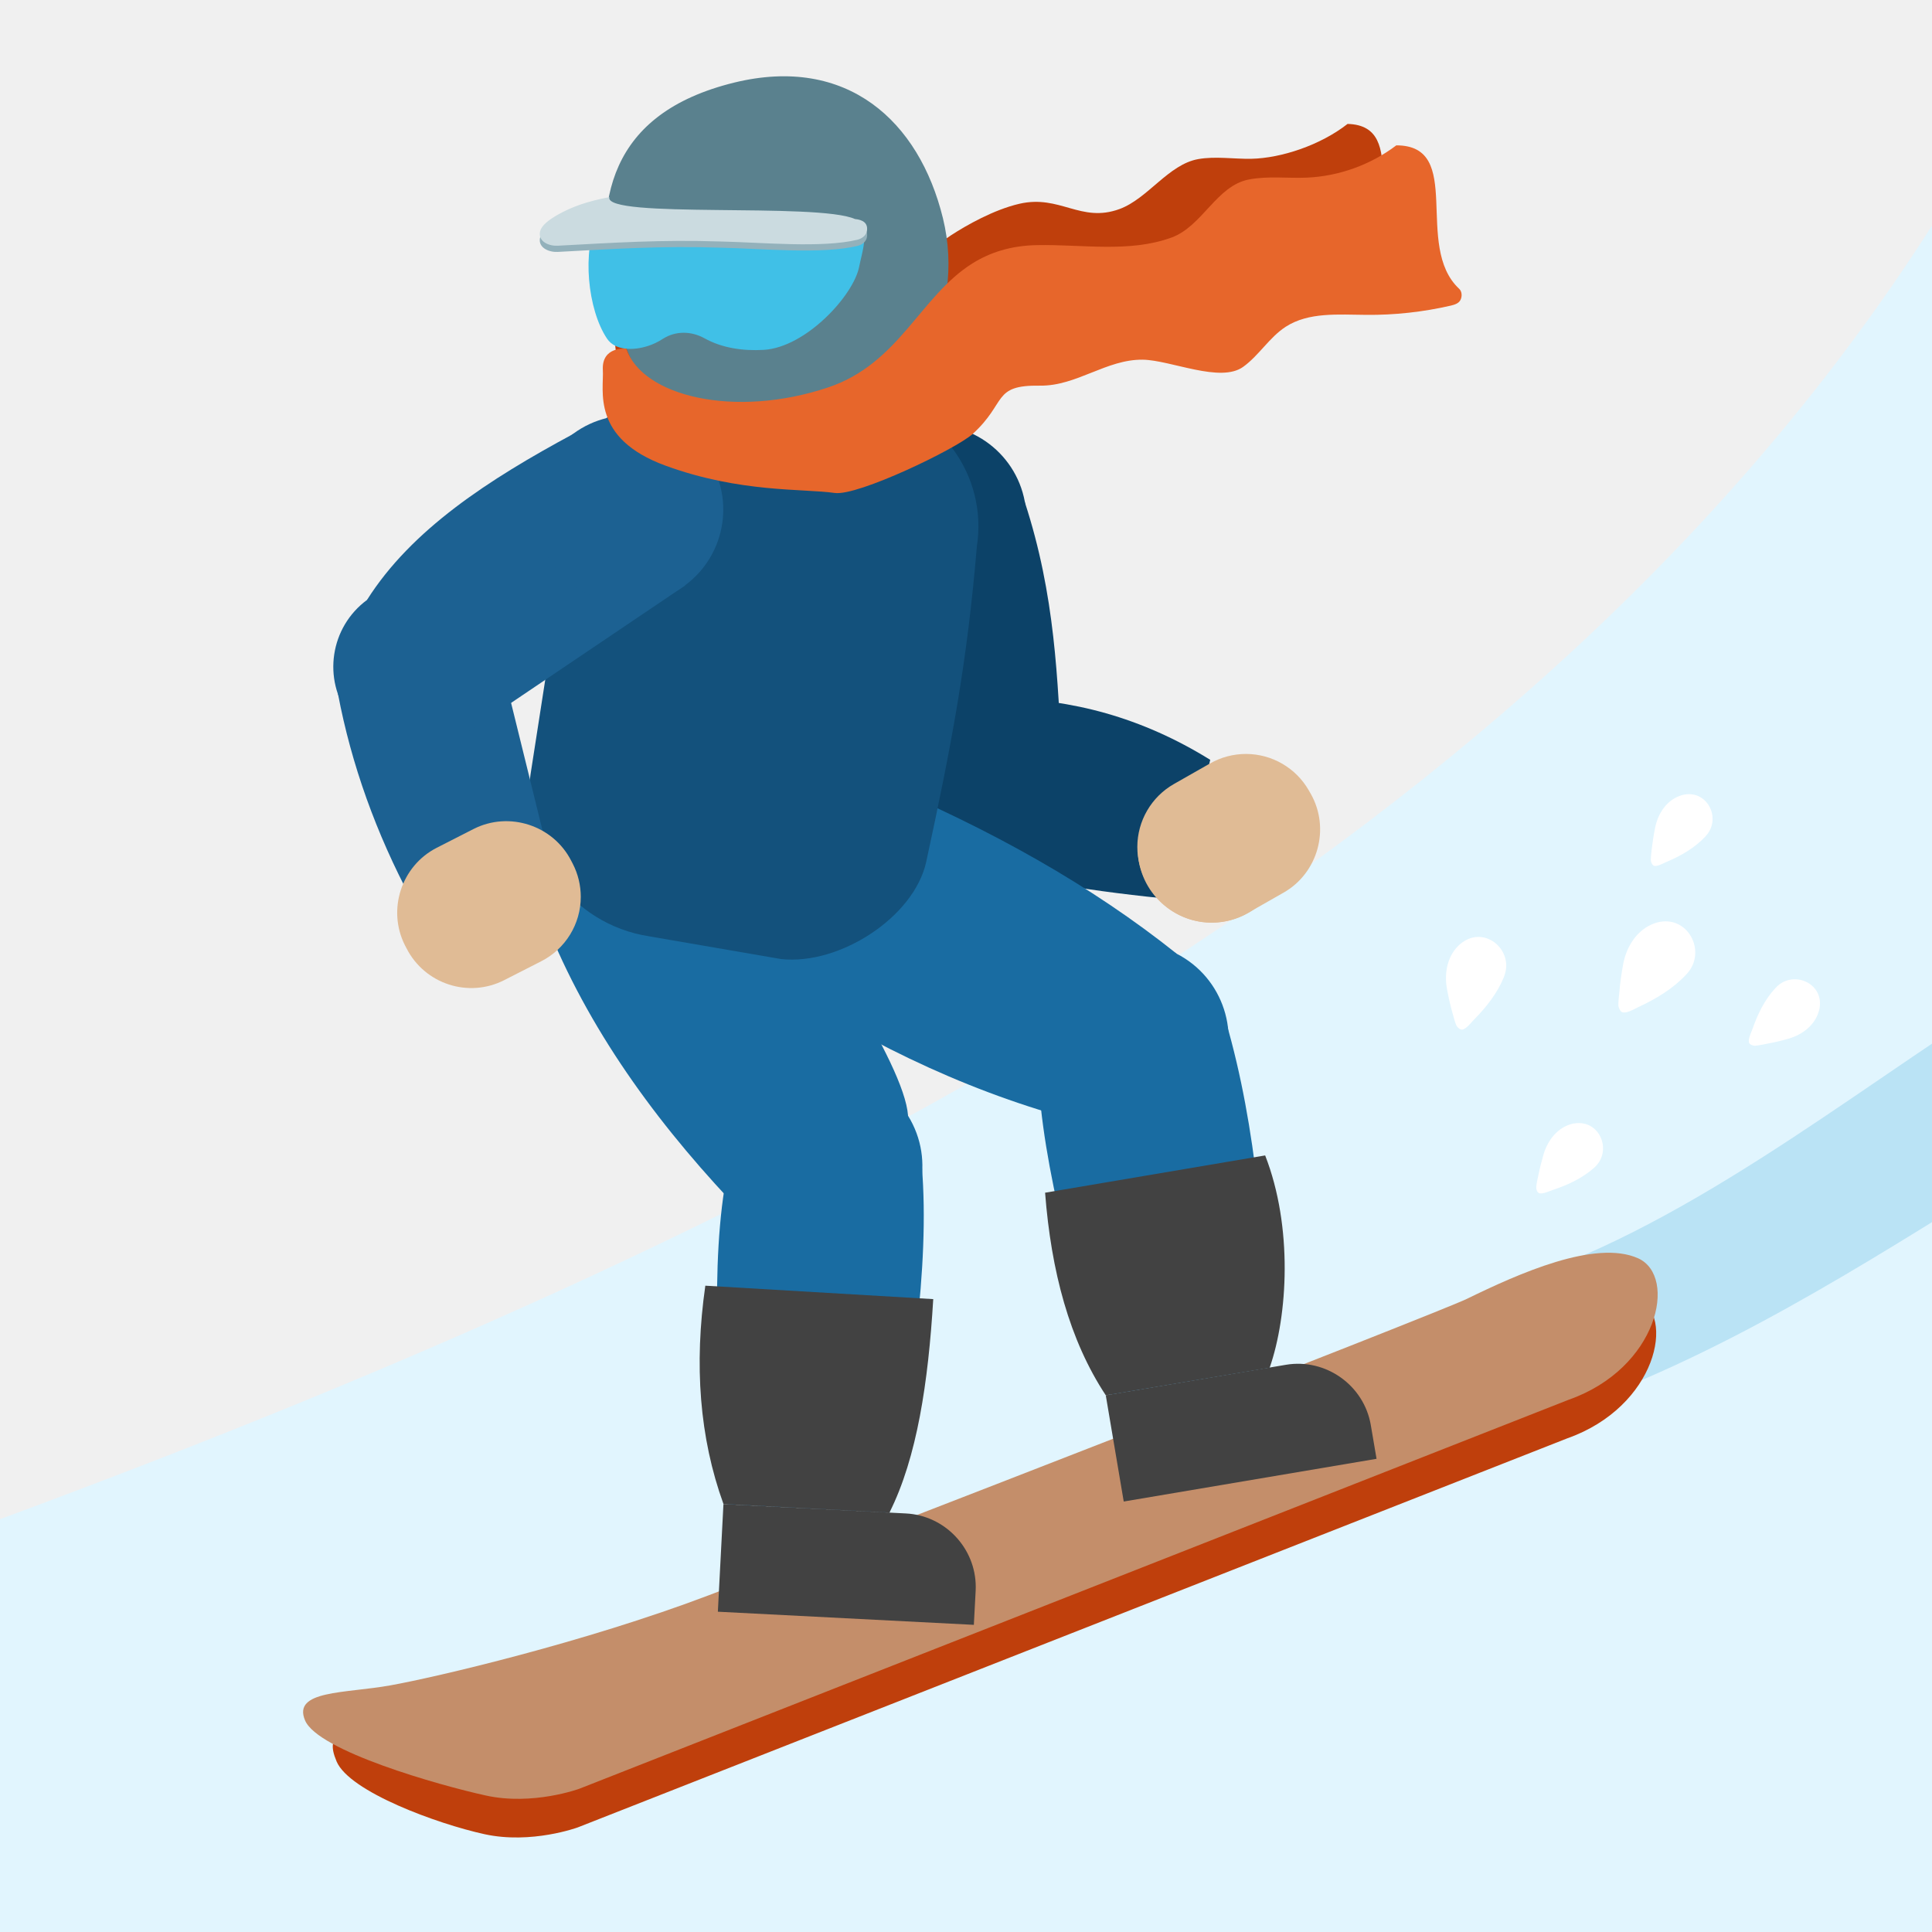
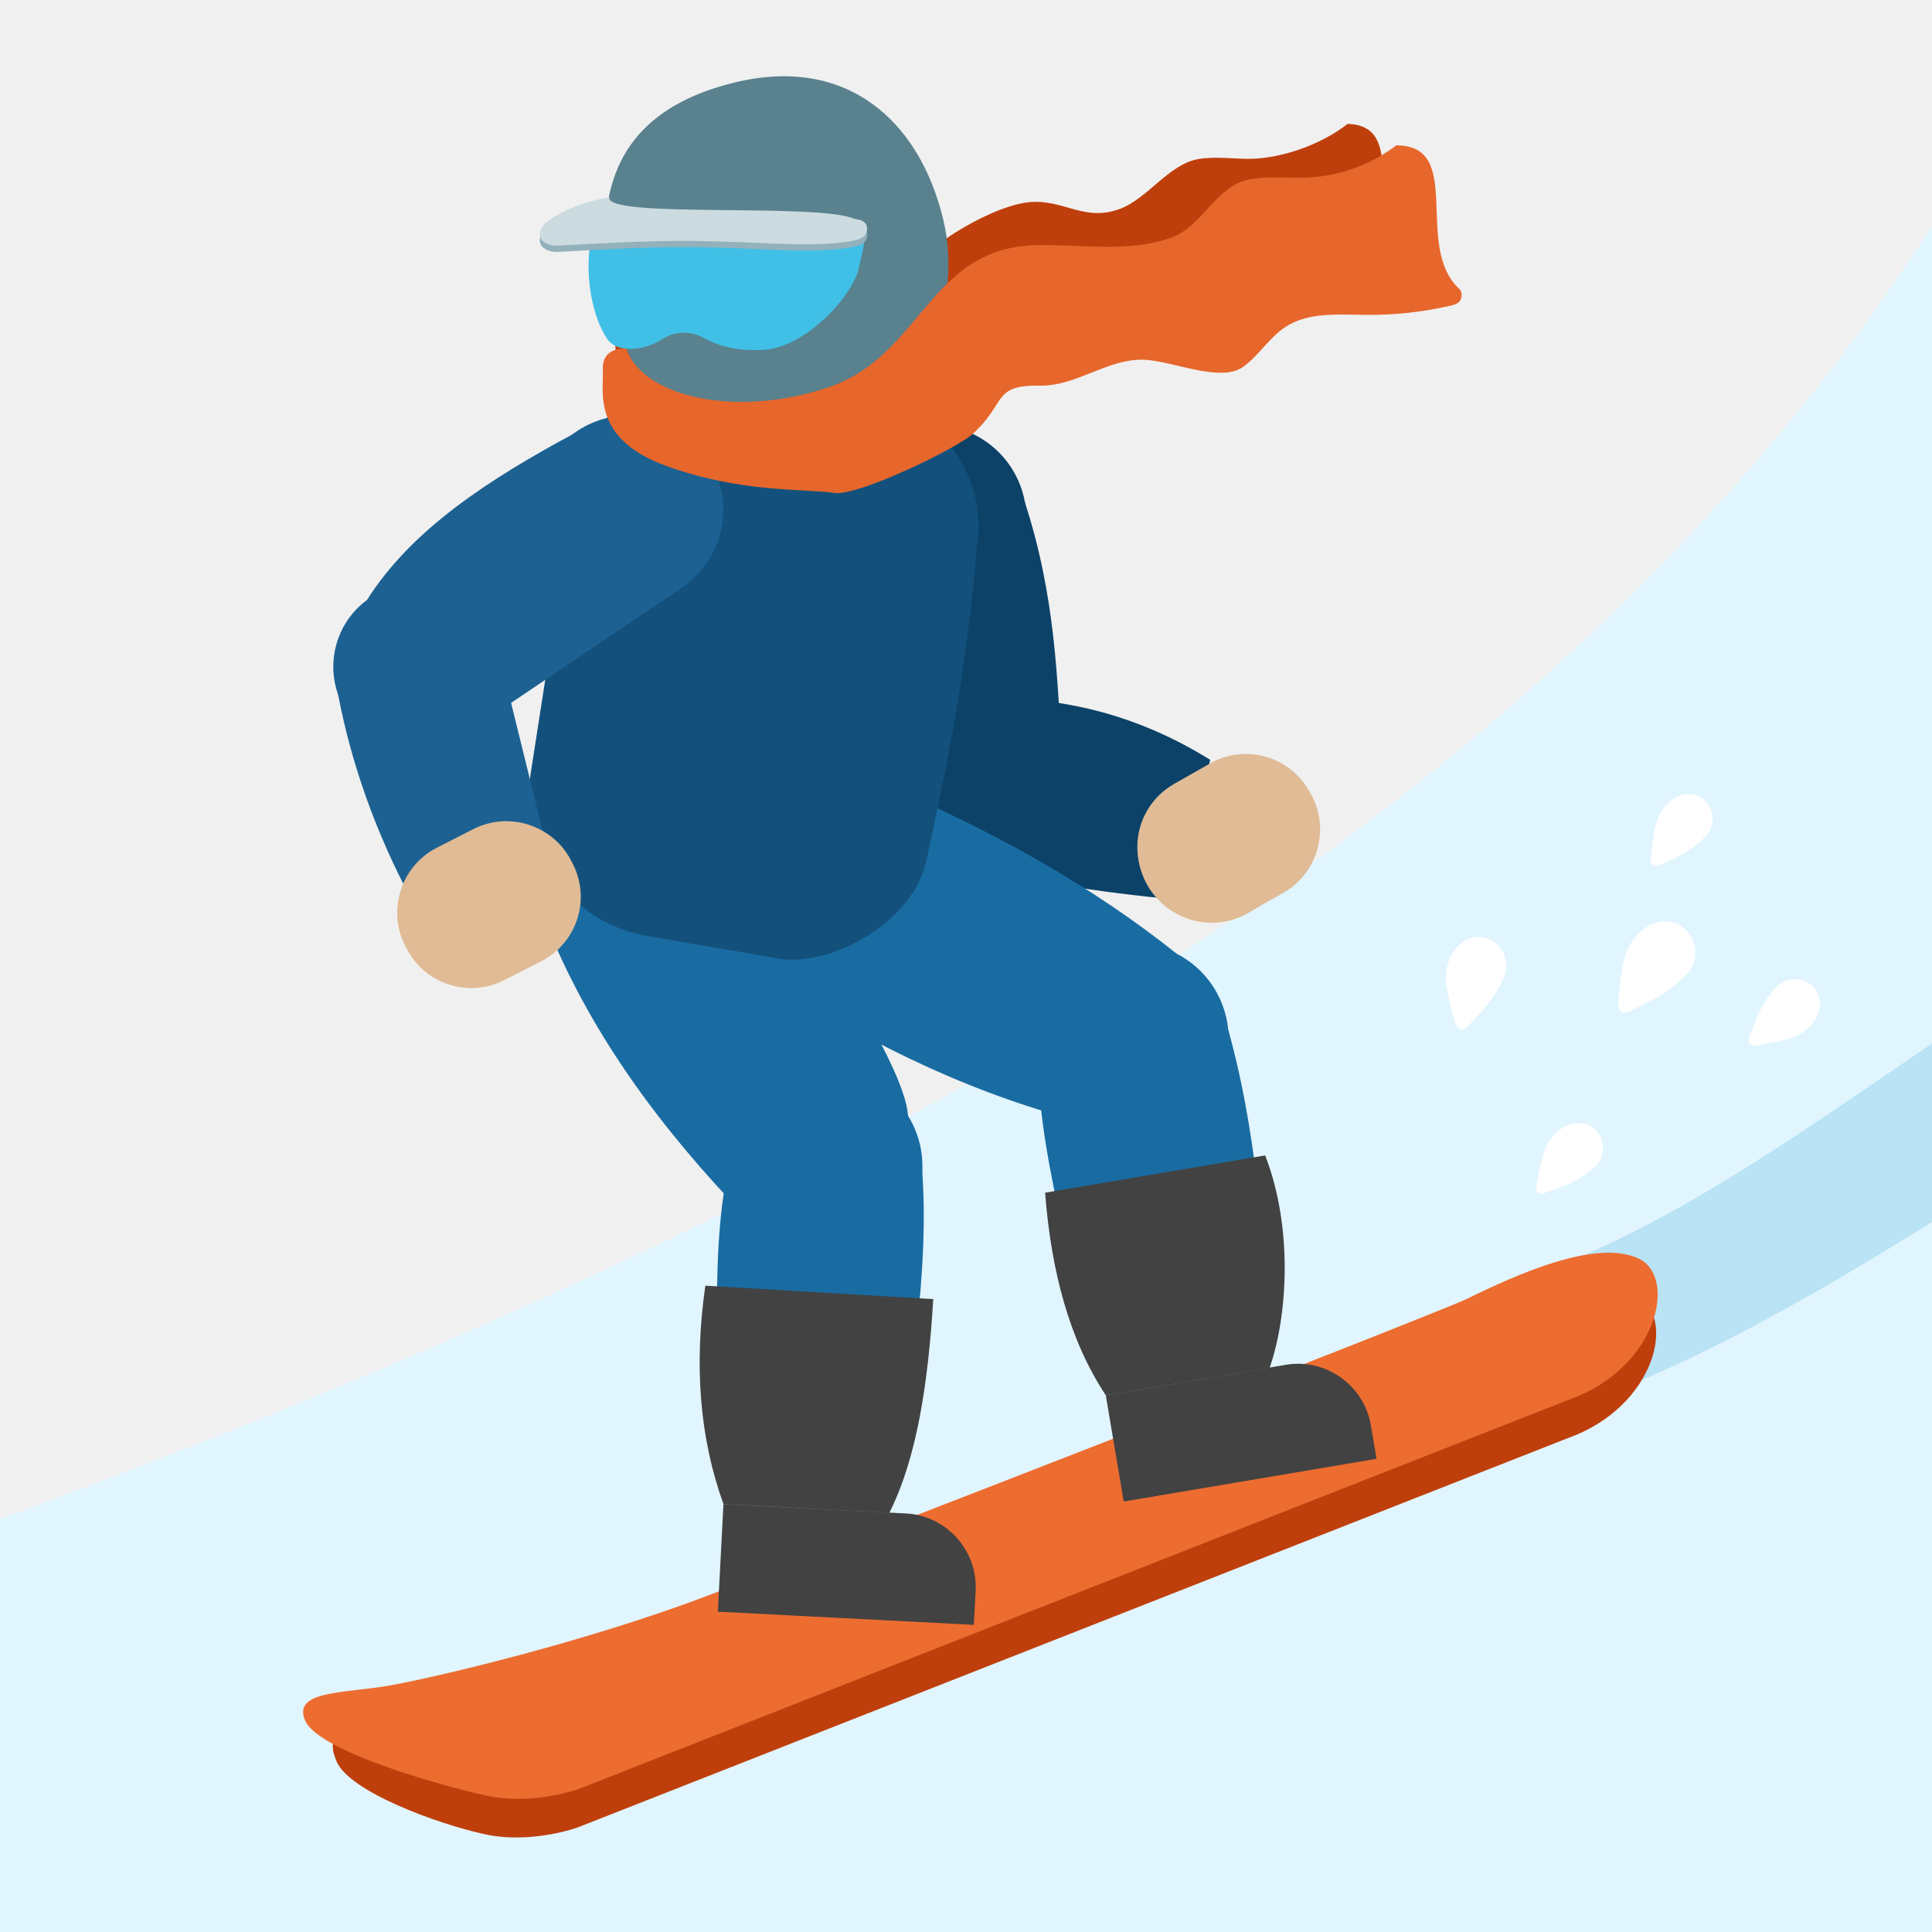
<svg xmlns="http://www.w3.org/2000/svg" width="100%" height="100%" viewBox="0 0 128 128" version="1.1" xml:space="preserve" style="fill-rule:evenodd;clip-rule:evenodd;stroke-linejoin:round;stroke-miterlimit:2;">
  <path id="a" d="M128,128L0,128L0,100.65C54.56,80.49 102.17,55.41 128,14.95L128,128Z" style="fill:rgb(225,245,254);fill-rule:nonzero;" />
-   <clipPath id="_clip1">
-     <path d="M128,128L0,128L0,100.65C54.56,80.49 102.17,55.41 128,14.95L128,128Z" />
-   </clipPath>
-   <g clip-path="url(#_clip1)">
-     <path d="M99.52,85.17C111.32,81.62 122.34,72.63 132.29,66.33C132.31,69.33 132.18,74.01 132.2,77.01C132.2,77.48 132.2,77.98 131.93,78.37C131.75,78.64 131.47,78.81 131.2,78.98C121.63,84.95 111.92,90.99 101.12,94.24C101.57,91.09 101.04,87.8 99.64,84.94" style="fill:rgb(186,227,245);fill-rule:nonzero;" />
+   <g>
+     <clipPath id="_clip1">
+       <path d="M128,128L0,128L0,100.65C54.56,80.49 102.17,55.41 128,14.95L128,128Z" />
+     </clipPath>
+     <g clip-path="url(#_clip1)">
+       <path d="M99.52,85.17C111.32,81.62 122.34,72.63 132.29,66.33C132.31,69.33 132.18,74.01 132.2,77.01C132.2,77.48 132.2,77.98 131.93,78.37C131.75,78.64 131.47,78.81 131.2,78.98C121.63,84.95 111.92,90.99 101.12,94.24C101.57,91.09 101.04,87.8 99.64,84.94" style="fill:rgb(186,227,245);fill-rule:nonzero;" />
+     </g>
  </g>
  <g>
    <path d="M103.82,95.3L38.28,121.07C38.28,121.07 35.21,122.2 32.1,121.52C28.99,120.84 23.15,118.71 22.3,116.7C21.45,114.69 22.77,114.76 25.76,114.23C28.74,113.7 38.64,111.38 46.86,108.26C55.08,105.14 95.19,89.55 97.09,88.62C100.49,86.96 105.61,84.66 108.44,85.94C111.06,87.12 109.76,93.21 103.82,95.3Z" style="fill:rgb(191,63,12);fill-rule:nonzero;" />
-     <path d="M103.92,92.74L38.38,118.51C38.38,118.51 35.31,119.64 32.2,118.96C29.09,118.28 21.06,116 20.21,113.98C19.36,111.97 22.88,112.2 25.86,111.66C28.84,111.13 38.74,108.81 46.96,105.69C55.18,102.57 95.29,86.98 97.19,86.05C100.59,84.39 105.71,82.09 108.54,83.37C111.16,84.57 109.85,90.66 103.92,92.74Z" style="fill:#c48e6a;fill-rule:nonzero;" />
+     <path d="M103.92,92.74L38.38,118.51C38.38,118.51 35.31,119.64 32.2,118.96C29.09,118.28 21.06,116 20.21,113.98C19.36,111.97 22.88,112.2 25.86,111.66C28.84,111.13 38.74,108.81 46.96,105.69C55.18,102.57 95.29,86.98 97.19,86.05C100.59,84.39 105.71,82.09 108.54,83.37C111.16,84.57 109.85,90.66 103.92,92.74Z" style="fill:rgb(237,108,48);fill-rule:nonzero;" />
  </g>
  <g>
    <path d="M62.99,15.6C59.85,17.67 58.84,21.36 54.52,22.81C48.85,24.71 43.17,23.09 42.11,19.92C42.11,19.92 40.59,19.7 40.72,21.28C40.83,22.6 40.1,25.74 44.71,27.66C49.32,29.58 53.16,29.39 55.11,29.74C56.53,29.99 62.45,27.06 63.44,26.1C65.52,24.09 64.54,22.9 67.5,23.03C69.73,23.12 71.51,21.41 73.74,21.5C75.46,21.57 78.54,23.18 79.91,22.14C80.86,21.42 81.46,20.25 82.44,19.58C83.83,18.64 85.66,18.87 87.35,18.94C89.09,19.01 90.83,18.85 92.51,18.48C92.74,18.43 92.98,18.36 93.09,18.14C93.2,17.91 93.18,17.57 93,17.38C90.12,14.49 93.49,8.32 89.28,8.21C87.48,9.62 84.88,10.48 82.9,10.52C81.73,10.54 80.53,10.34 79.39,10.54C77.41,10.89 76.05,13.16 74.17,13.85C71.6,14.79 70.23,12.88 67.54,13.5C65.85,13.89 64.03,14.92 62.99,15.6Z" style="fill:rgb(191,63,12);fill-rule:nonzero;" />
    <path d="M80.18,50.34L77.97,59.61C72.58,59.08 67.53,58.36 63.71,56.96L66.27,46.26C70.97,46.31 75.62,47.51 80.18,50.34Z" style="fill:rgb(12,66,104);fill-rule:nonzero;" />
    <path d="M59.54,52.61L70.36,50.61C70.07,45.01 69.92,39.46 67.89,33.25L55.62,35.52L59.54,52.61Z" style="fill:rgb(12,66,104);fill-rule:nonzero;" />
    <g transform="matrix(0.983299,-0.181995,0.181995,0.983299,-8.30453,12.6811)">
      <circle cx="64.95" cy="51.61" r="5.5" style="fill:rgb(12,66,104);" />
    </g>
-     <path d="M86.84,52.59L86.72,52.38C85.868,50.88 84.271,49.951 82.546,49.951C81.713,49.951 80.894,50.168 80.17,50.58L77.78,51.94C76.28,52.792 75.351,54.389 75.351,56.114C75.351,56.947 75.568,57.766 75.98,58.49L76.1,58.7C76.952,60.2 78.549,61.129 80.274,61.129C81.107,61.129 81.926,60.912 82.65,60.5L85.04,59.14C87.33,57.837 88.142,54.88 86.84,52.59Z" style="fill:#e0bb95;fill-rule:nonzero;" />
+     <path d="M86.84,52.59L86.72,52.38C85.868,50.88 84.271,49.951 82.546,49.951C81.713,49.951 80.894,50.168 80.17,50.58L77.78,51.94C76.28,52.792 75.351,54.389 75.351,56.114C75.351,56.947 75.568,57.766 75.98,58.49L76.1,58.7C76.952,60.2 78.549,61.129 80.274,61.129C81.107,61.129 81.926,60.912 82.65,60.5L85.04,59.14C87.33,57.837 88.142,54.88 86.84,52.59Z" style="fill:rgb(224,187,149);fill-rule:nonzero;" />
    <g transform="matrix(0.983299,-0.181995,0.181995,0.983299,-5.22352,11.8125)">
      <circle cx="61.76" cy="34.38" r="6.24" style="fill:rgb(12,66,104);" />
    </g>
    <g transform="matrix(0.991199,-0.132377,0.132377,0.991199,-6.73724,11.1256)">
-       <circle cx="80.28" cy="56.22" r="4.9" style="fill:#e0bb95;" />
+       <circle cx="80.28" cy="56.22" r="4.9" style="fill:rgb(224,187,149);" />
    </g>
    <path d="M72.2,74.47L77.95,63.18C72.34,58.7 65.66,54.94 58.11,51.78L51.34,65.07C58.02,69.47 64.96,72.66 72.2,74.47Z" style="fill:rgb(25,108,162);fill-rule:nonzero;" />
    <path d="M73.53,92.4L84.12,90.61C83.84,82.59 83.27,74.72 81.22,67.68L68.75,69.79C68.75,75.78 70.81,83.77 73.53,92.4Z" style="fill:rgb(25,108,162);fill-rule:nonzero;" />
    <g transform="matrix(0.453882,-0.891062,0.891062,0.453882,-20.3258,104.476)">
      <circle cx="75.07" cy="68.82" r="6.33" style="fill:rgb(25,108,162);" />
    </g>
    <g transform="matrix(0.453882,-0.891062,0.891062,0.453882,-22.1674,80.6651)">
      <circle cx="54.73" cy="58.42" r="7.46" style="fill:rgb(25,108,162);" />
    </g>
    <g>
      <path d="M74.45,99.48L91.2,96.65L90.82,94.42C90.374,91.782 87.838,89.977 85.2,90.42L73.26,92.44L74.45,99.48Z" style="fill:rgb(66,66,66);fill-rule:nonzero;" />
      <path d="M69.24,79.02L83.82,76.55C85.67,81.29 85.32,87.16 84.12,90.61L73.26,92.44C70.85,88.79 69.64,84.21 69.24,79.02Z" style="fill:rgb(66,66,66);fill-rule:nonzero;" />
    </g>
    <g>
      <path d="M49.4,80.6L60.16,73.91C59.9,70.41 53.76,61.47 49.08,53.89L36.42,61.76C39.32,68.74 43.89,74.9 49.4,80.6Z" style="fill:rgb(25,108,162);fill-rule:nonzero;" />
      <path d="M48.2,99.66L58.93,100.21C60.26,92.15 61.64,84.07 61.07,77.2L48.44,76.55C47.04,82.05 47.42,90.52 48.2,99.66Z" style="fill:rgb(25,108,162);fill-rule:nonzero;" />
      <g transform="matrix(0.849304,-0.527905,0.527905,0.849304,-32.53,40.5601)">
        <circle cx="54.78" cy="77.26" r="6.33" style="fill:rgb(25,108,162);" />
      </g>
      <g transform="matrix(0.849304,-0.527905,0.527905,0.849304,-24.0875,31.279)">
        <circle cx="42.74" cy="57.83" r="7.46" style="fill:rgb(25,108,162);" />
      </g>
      <g>
        <path d="M47.56,106.78L64.52,107.65L64.64,105.39C64.644,105.307 64.646,105.223 64.646,105.14C64.646,102.559 62.597,100.402 60.02,100.27L47.93,99.65L47.56,106.78ZM46.73,85.18L61.83,86.07C61.5,91.57 60.76,96.56 58.93,100.21L47.93,99.64C46.34,95.25 45.98,90.42 46.73,85.18Z" style="fill:rgb(66,66,66);fill-rule:nonzero;" />
      </g>
    </g>
    <path d="M57.53,26.36L47.98,24.88C43.28,24.15 38.87,27.37 38.14,32.07L35.15,51.3C34.35,56.43 37.87,61.23 42.99,62.03L51.75,63.54C55.63,63.96 60.55,60.76 61.36,57.12C63.04,49.36 64.07,43.94 64.72,36.2C65.45,31.49 62.23,27.09 57.53,26.36Z" style="fill:rgb(19,81,124);fill-rule:nonzero;" />
    <g>
      <path d="M36.4,56.87L27.27,59.62C24.92,55.21 23.28,50.66 22.39,45.96L32.93,42.79L36.4,56.87Z" style="fill:rgb(28,97,146);fill-rule:nonzero;" />
      <path d="M24.32,39.74L30.85,48.6L45.39,38.79L37.98,28.75C32.37,31.77 27.26,35.09 24.32,39.74Z" style="fill:rgb(28,97,146);fill-rule:nonzero;" />
      <g transform="matrix(0.804697,-0.593686,0.593686,0.804697,-20.8341,25.0022)">
        <circle cx="27.58" cy="44.17" r="5.5" style="fill:rgb(28,97,146);" />
      </g>
      <g transform="matrix(0.804697,-0.593686,0.593686,0.804697,-11.9044,31.3388)">
        <circle cx="41.68" cy="33.76" r="6.24" style="fill:rgb(28,97,146);" />
      </g>
-       <path d="M37.95,57.23L37.84,57.02C36.64,54.676 33.729,53.73 31.38,54.92L28.93,56.17C26.586,57.37 25.64,60.281 26.83,62.63L26.94,62.84C28.15,65.2 31.04,66.14 33.4,64.94L35.85,63.69C37.459,62.876 38.478,61.219 38.478,59.416C38.478,58.656 38.297,57.906 37.95,57.23Z" style="fill:#e0bb95;fill-rule:nonzero;" />
+       <path d="M37.95,57.23L37.84,57.02C36.64,54.676 33.729,53.73 31.38,54.92L28.93,56.17C26.586,57.37 25.64,60.281 26.83,62.63L26.94,62.84C28.15,65.2 31.04,66.14 33.4,64.94L35.85,63.69C37.459,62.876 38.478,61.219 38.478,59.416C38.478,58.656 38.297,57.906 37.95,57.23Z" style="fill:rgb(224,187,149);fill-rule:nonzero;" />
    </g>
    <g>
      <path d="M62.47,14.45C64.05,20.89 60.42,27.32 54.37,28.8C48.32,30.28 42.32,28.83 40.55,19.82C39.27,13.31 40.33,7.51 48.65,5.47C56.12,3.65 60.89,8.01 62.47,14.45Z" style="fill:rgb(90,129,142);fill-rule:nonzero;" />
      <path id="c" d="M39.6,14.55C39.6,14.55 40.8,15.1 41.43,15.18C45.92,15.74 50.18,15.79 54.57,14.63C55.33,14.43 56.22,14.23 56.83,14.75C57.61,15.41 57.12,16.65 56.92,17.68C56.54,19.59 53.39,23.01 50.6,23.18C49.22,23.26 47.84,23.06 46.67,22.41C45.8,21.93 44.77,21.91 43.93,22.44C43.61,22.65 43.26,22.82 42.9,22.93C41.99,23.22 40.77,23.25 40.22,22.44C38.92,20.51 38.55,16.57 39.6,14.55Z" style="fill:rgb(64,192,231);fill-rule:nonzero;" />
      <g>
        <path d="M40.37,13.47C38.91,13.76 37.9,14.1 36.93,14.65C36.4,14.96 35.85,15.33 35.77,15.8C35.67,16.42 36.37,16.72 36.95,16.69C40.71,16.49 43.79,16.28 47.76,16.41C50.51,16.47 54.47,16.86 56.82,16.29C57.11,16.22 57.4,16.01 57.44,15.69C57.51,15.18 57.16,14.97 56.64,14.92C54.16,13.81 40.01,14.92 40.37,13.47Z" style="fill:rgb(147,177,187);fill-rule:nonzero;" />
        <path d="M40.37,13.06C38.91,13.34 37.9,13.69 36.93,14.24C36.4,14.55 35.85,14.92 35.77,15.39C35.67,16.01 36.37,16.31 36.95,16.28C40.71,16.08 43.79,15.87 47.76,16C50.51,16.06 54.47,16.45 56.82,15.88C57.11,15.8 57.4,15.6 57.44,15.28C57.51,14.77 57.16,14.56 56.64,14.51C54.16,13.4 40.01,14.51 40.37,13.06Z" style="fill:rgb(203,219,224);fill-rule:nonzero;" />
      </g>
    </g>
    <path d="M64.41,17.46C60.95,19.64 59.58,24.09 54.86,25.67C48.67,27.74 42.56,26.26 41.49,23.1C41.49,23.1 39.85,22.92 39.94,24.52C40.02,25.85 39.14,29.04 44.09,30.85C49.04,32.66 53.2,32.36 55.3,32.66C56.83,32.88 63.32,29.75 64.43,28.76C66.74,26.67 65.71,25.5 68.91,25.55C71.33,25.58 73.3,23.8 75.71,23.83C77.58,23.86 80.86,25.4 82.37,24.3C83.42,23.54 84.1,22.35 85.18,21.65C86.71,20.66 88.69,20.85 90.51,20.86C92.39,20.88 94.28,20.67 96.11,20.25C96.36,20.19 96.63,20.11 96.75,19.89C96.88,19.66 96.87,19.31 96.67,19.13C93.63,16.29 97.06,9.63 92.51,9.63C90.81,10.92 88.7,11.68 86.56,11.77C85.29,11.82 84,11.65 82.75,11.89C80.59,12.3 79.67,14.99 77.61,15.74C74.8,16.76 71.7,16.18 68.71,16.24C66.94,16.27 65.56,16.74 64.41,17.46Z" style="fill:rgb(231,102,43);fill-rule:nonzero;" />
  </g>
  <g>
    <path d="M105.59,77.39C105.6,77.38 105.61,77.38 105.62,77.36C106.85,76.28 106.01,74.16 104.31,74.43C104.26,74.43 104.22,74.44 104.18,74.45C103.2,74.69 102.55,75.53 102.27,76.46C102.13,76.94 102.01,77.42 101.91,77.91C101.86,78.15 101.8,78.4 101.78,78.64C101.77,78.78 101.84,79.03 102,79.06C102.23,79.11 102.65,78.92 102.87,78.84C103.84,78.52 104.8,78.08 105.59,77.39ZM117.61,65.48C117.62,65.47 117.62,65.46 117.64,65.45C118.74,64.23 120.85,65.1 120.55,66.8C120.55,66.84 120.53,66.89 120.52,66.93C120.27,67.91 119.42,68.55 118.48,68.82C118,68.96 117.51,69.07 117.02,69.16C116.78,69.21 116.53,69.26 116.29,69.28C116.15,69.29 115.9,69.21 115.87,69.05C115.82,68.82 116.02,68.4 116.1,68.19C116.44,67.21 116.9,66.25 117.61,65.48ZM99.64,64.73C99.65,64.72 99.65,64.71 99.65,64.69C100.33,63 98.43,61.31 96.88,62.44L96.76,62.53C95.91,63.25 95.67,64.42 95.86,65.49C95.96,66.04 96.08,66.58 96.23,67.11C96.31,67.37 96.37,67.65 96.47,67.9C96.53,68.04 96.73,68.25 96.9,68.21C97.16,68.15 97.47,67.75 97.65,67.56C98.47,66.73 99.2,65.81 99.64,64.73ZM112.98,55.43C112.99,55.42 112.99,55.41 113,55.4C114.1,54.24 113.1,52.26 111.47,52.67C111.43,52.68 111.38,52.69 111.34,52.71C110.41,53.02 109.85,53.9 109.66,54.82C109.56,55.3 109.49,55.78 109.43,56.26C109.41,56.5 109.37,56.74 109.37,56.98C109.37,57.11 109.47,57.35 109.62,57.37C109.85,57.4 110.23,57.18 110.44,57.09C111.39,56.69 112.28,56.17 112.98,55.43ZM111.72,64.56L111.75,64.53C113.12,63.05 111.82,60.57 109.78,61.12C109.73,61.13 109.67,61.15 109.62,61.17C108.46,61.58 107.76,62.7 107.54,63.87C107.43,64.47 107.34,65.08 107.29,65.69C107.26,65.99 107.22,66.3 107.22,66.6C107.23,66.76 107.35,67.06 107.54,67.08C107.83,67.12 108.32,66.83 108.57,66.71C109.73,66.17 110.85,65.5 111.72,64.56Z" style="fill:white;fill-rule:nonzero;" />
  </g>
</svg>
